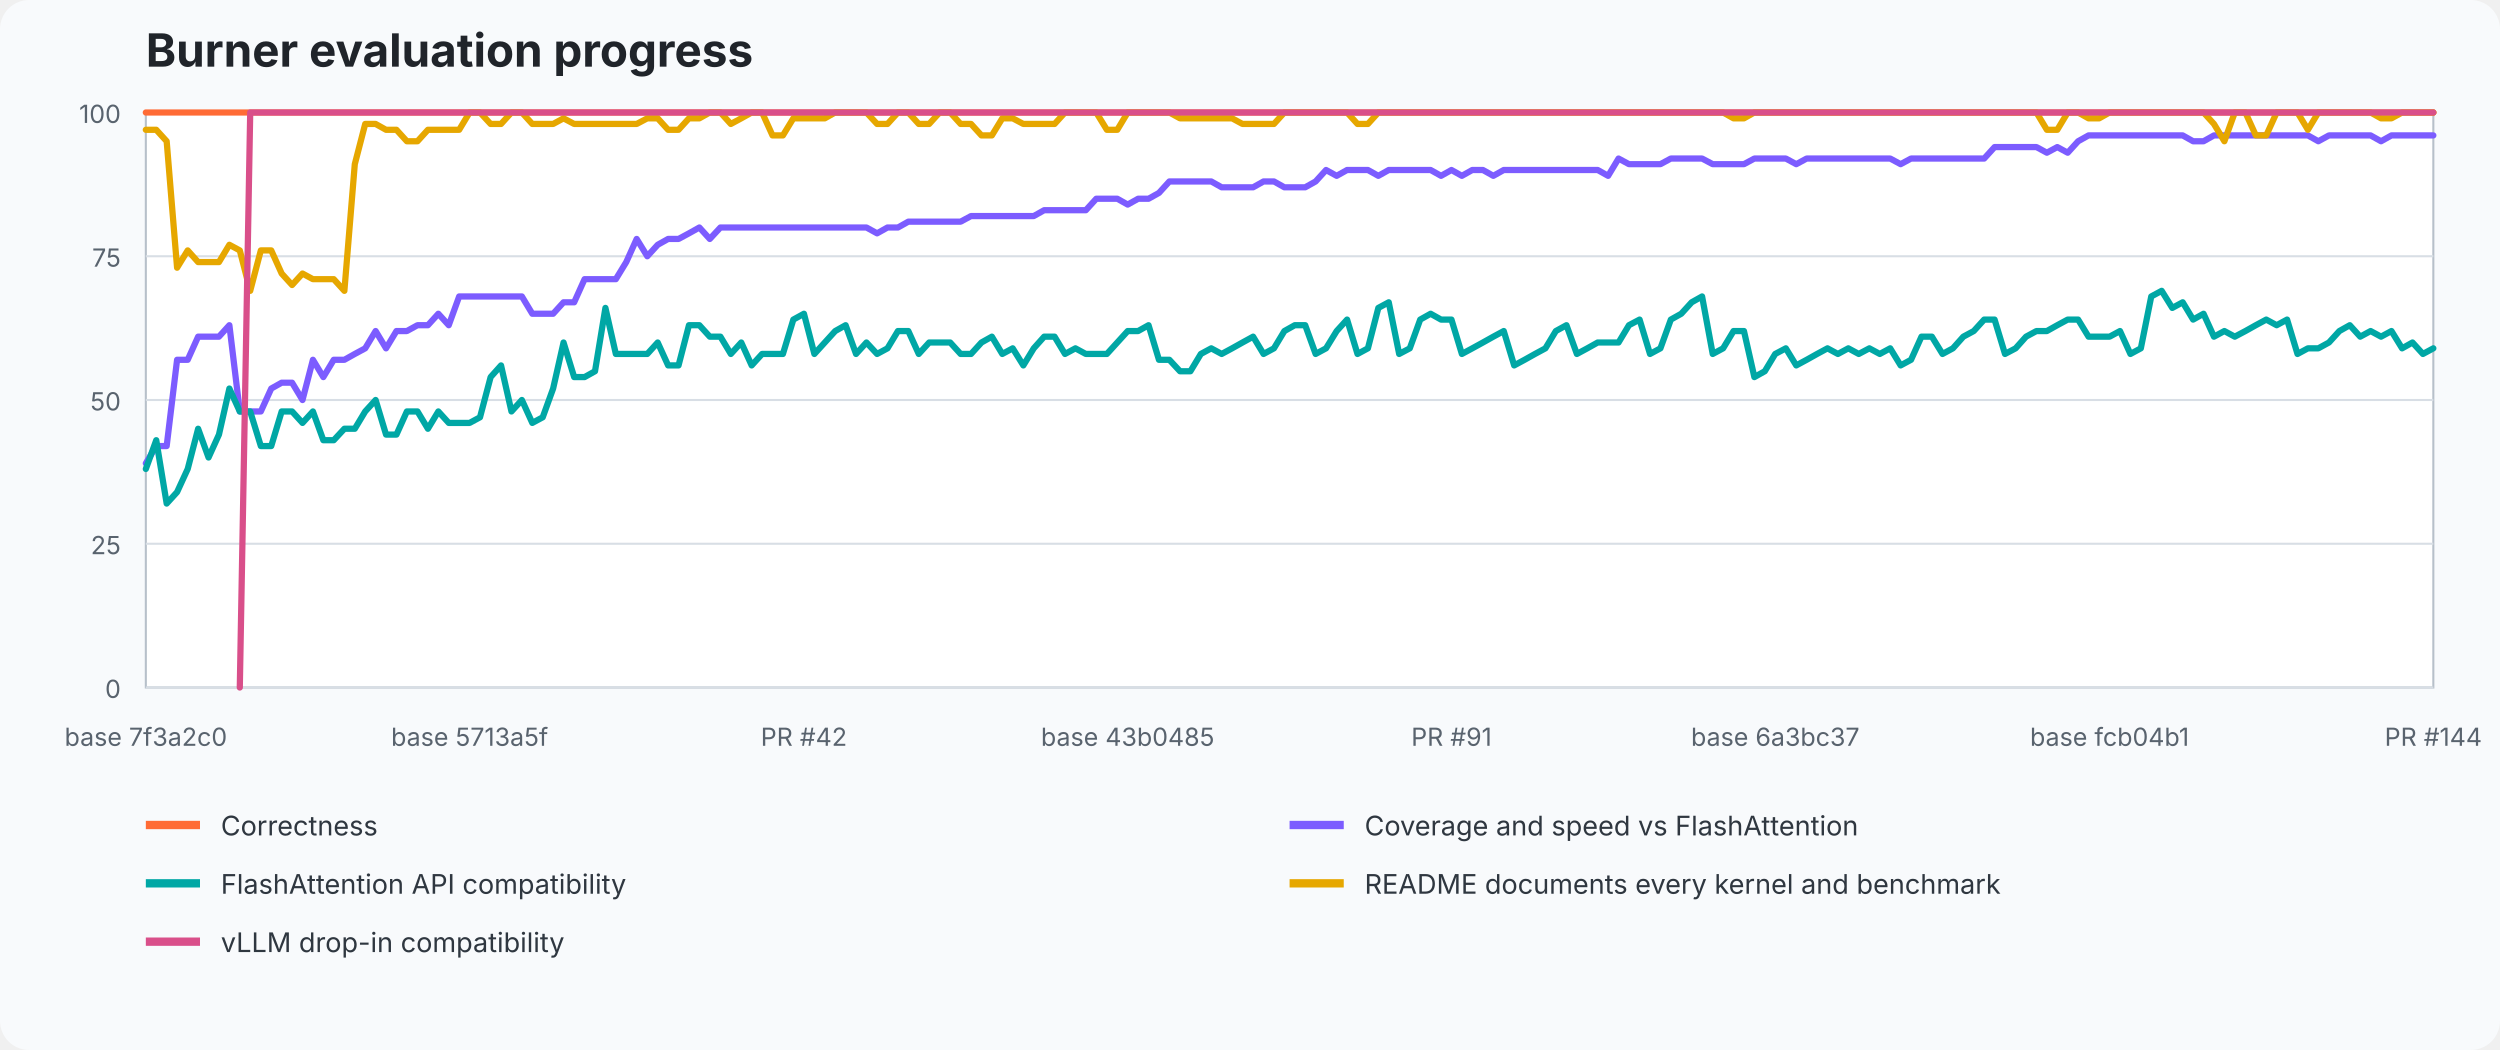
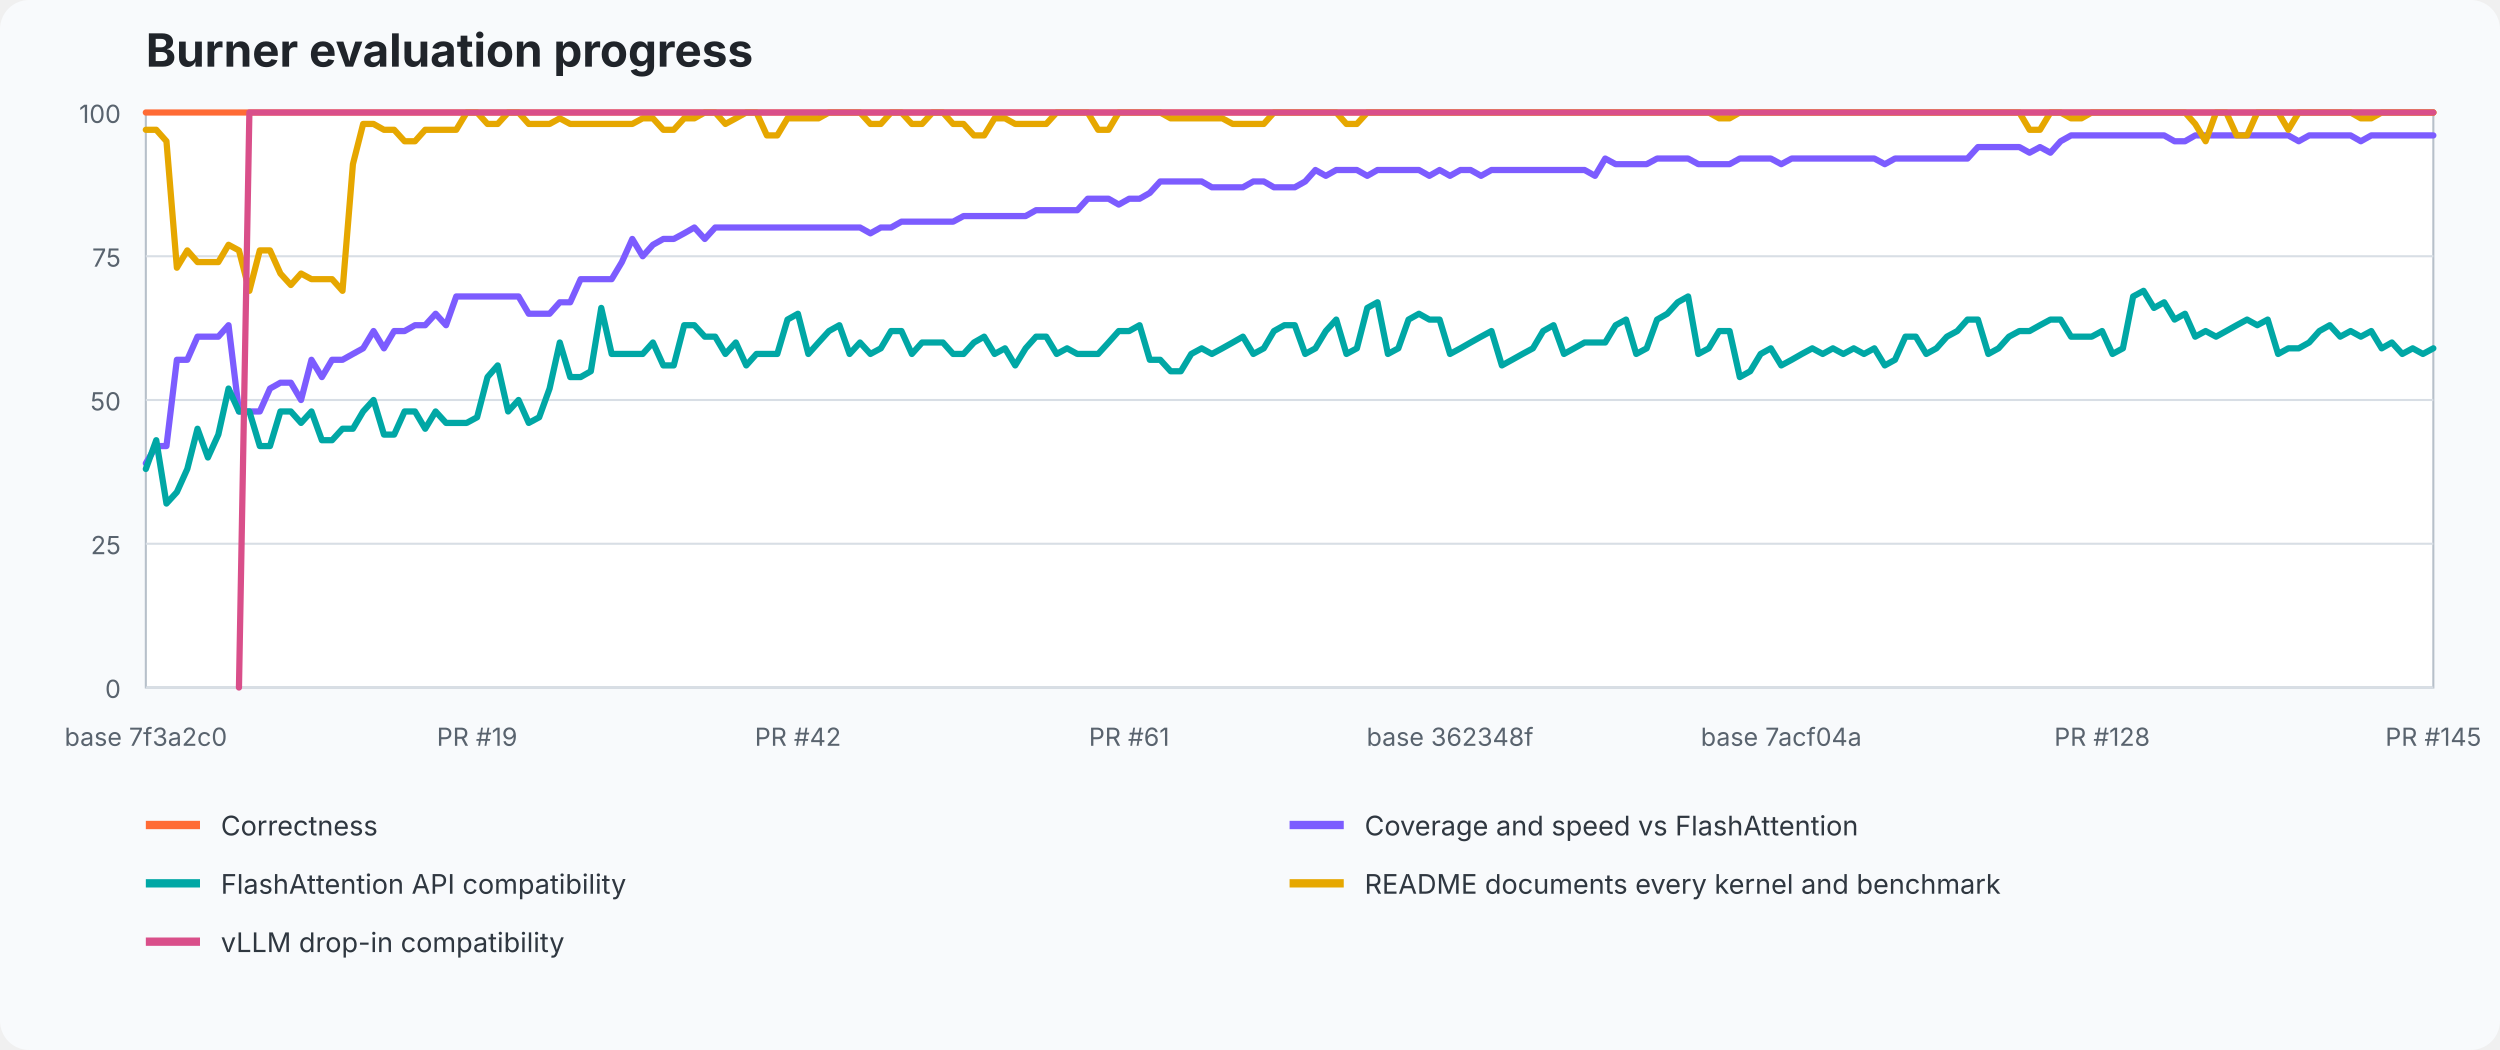
<svg xmlns="http://www.w3.org/2000/svg" width="1200" height="504" viewBox="0 0 1200 504" role="img" aria-labelledby="title desc">
  <style>text{font-family:ui-sans-serif,system-ui,-apple-system,BlinkMacSystemFont,"Segoe UI",sans-serif}.title{font-size:22px;font-weight:700;fill:#20242a}.axis{font-size:12px;fill:#59636e}.legend{font-size:13px;fill:#2f3740}.grid{stroke:#d8dee5;stroke-width:1}.plot{fill:#fff;stroke:#b7c0ca}</style>
  <rect width="100%" height="100%" fill="#f8fafc" rx="14" />
  <text x="70" y="32" class="title">Burner evaluation progress</text>
  <rect x="70" y="54" width="1098" height="276" class="plot" />
  <line x1="70" y1="330" x2="1168" y2="330" class="grid" />
  <text x="58" y="335" text-anchor="end" class="axis">0</text>
  <line x1="70" y1="261" x2="1168" y2="261" class="grid" />
  <text x="58" y="266" text-anchor="end" class="axis">25</text>
  <line x1="70" y1="192" x2="1168" y2="192" class="grid" />
  <text x="58" y="197" text-anchor="end" class="axis">50</text>
  <line x1="70" y1="123" x2="1168" y2="123" class="grid" />
  <text x="58" y="128" text-anchor="end" class="axis">75</text>
  <line x1="70" y1="54" x2="1168" y2="54" class="grid" />
  <text x="58" y="59" text-anchor="end" class="axis">100</text>
-   <polyline points="70.0,54.0 75.0,54.0 80.0,54.0 85.0,54.0 90.1,54.0 95.1,54.0 100.1,54.0 105.1,54.0 110.1,54.0 115.1,54.0 120.1,54.0 125.2,54.0 130.2,54.0 135.2,54.0 140.2,54.0 145.2,54.0 150.2,54.0 155.2,54.0 160.2,54.0 165.3,54.0 170.3,54.0 175.3,54.0 180.3,54.0 185.3,54.0 190.3,54.0 195.3,54.0 200.4,54.0 205.4,54.0 210.4,54.0 215.4,54.0 220.4,54.0 225.4,54.0 230.4,54.0 235.5,54.0 240.5,54.0 245.5,54.0 250.5,54.0 255.5,54.0 260.5,54.0 265.5,54.0 270.5,54.0 275.6,54.0 280.6,54.0 285.6,54.0 290.6,54.0 295.6,54.0 300.6,54.0 305.6,54.0 310.7,54.0 315.7,54.0 320.7,54.0 325.7,54.0 330.7,54.0 335.7,54.0 340.7,54.0 345.8,54.0 350.8,54.0 355.8,54.0 360.8,54.0 365.8,54.0 370.8,54.0 375.8,54.0 380.8,54.0 385.9,54.0 390.9,54.0 395.9,54.0 400.9,54.0 405.9,54.0 410.9,54.0 415.9,54.0 421.0,54.0 426.0,54.0 431.0,54.0 436.0,54.0 441.0,54.0 446.0,54.0 451.0,54.0 456.1,54.0 461.1,54.0 466.1,54.0 471.1,54.0 476.1,54.0 481.1,54.0 486.1,54.0 491.2,54.0 496.2,54.0 501.2,54.0 506.2,54.0 511.2,54.0 516.2,54.0 521.2,54.0 526.2,54.0 531.3,54.0 536.3,54.0 541.3,54.0 546.3,54.0 551.3,54.0 556.3,54.0 561.3,54.0 566.4,54.0 571.4,54.0 576.4,54.0 581.4,54.0 586.4,54.0 591.4,54.0 596.4,54.0 601.5,54.0 606.5,54.0 611.5,54.0 616.5,54.0 621.5,54.0 626.5,54.0 631.5,54.0 636.5,54.0 641.6,54.0 646.6,54.0 651.6,54.0 656.6,54.0 661.6,54.0 666.6,54.0 671.6,54.0 676.7,54.0 681.7,54.0 686.7,54.0 691.7,54.0 696.7,54.0 701.7,54.0 706.7,54.0 711.8,54.0 716.8,54.0 721.8,54.0 726.8,54.0 731.8,54.0 736.8,54.0 741.8,54.0 746.8,54.0 751.9,54.0 756.9,54.0 761.9,54.0 766.9,54.0 771.9,54.0 776.9,54.0 781.9,54.0 787.0,54.0 792.0,54.0 797.0,54.0 802.0,54.0 807.0,54.0 812.0,54.0 817.0,54.0 822.1,54.0 827.1,54.0 832.1,54.0 837.1,54.0 842.1,54.0 847.1,54.0 852.1,54.0 857.2,54.0 862.2,54.0 867.2,54.0 872.2,54.0 877.2,54.0 882.2,54.0 887.2,54.0 892.2,54.0 897.3,54.0 902.3,54.0 907.3,54.0 912.3,54.0 917.3,54.0 922.3,54.0 927.3,54.0 932.4,54.0 937.4,54.0 942.4,54.0 947.4,54.0 952.4,54.0 957.4,54.0 962.4,54.0 967.5,54.0 972.5,54.0 977.5,54.0 982.5,54.0 987.5,54.0 992.5,54.0 997.5,54.0 1002.5,54.0 1007.6,54.0 1012.6,54.0 1017.6,54.0 1022.6,54.0 1027.6,54.0 1032.6,54.0 1037.6,54.0 1042.7,54.0 1047.7,54.0 1052.7,54.0 1057.7,54.0 1062.7,54.0 1067.7,54.0 1072.7,54.0 1077.8,54.0 1082.8,54.0 1087.8,54.0 1092.8,54.0 1097.8,54.0 1102.8,54.0 1107.8,54.0 1112.8,54.0 1117.9,54.0 1122.9,54.0 1127.9,54.0 1132.9,54.0 1137.9,54.0 1142.9,54.0 1147.9,54.0 1153.0,54.0 1158.0,54.0 1163.0,54.0 1168.0,54.0" fill="none" stroke="#ff6b35" stroke-width="3" stroke-linejoin="round" stroke-linecap="round" />
-   <polyline points="70.0,222.4 75.0,214.1 80.0,214.1 85.0,172.7 90.1,172.7 95.1,161.6 100.1,161.6 105.1,161.6 110.1,156.1 115.1,197.5 120.1,197.5 125.2,197.5 130.2,186.5 135.2,183.7 140.2,183.7 145.2,192.0 150.2,172.7 155.2,181.0 160.2,172.7 165.3,172.7 170.3,169.9 175.3,167.2 180.3,158.9 185.3,167.2 190.3,158.9 195.3,158.9 200.4,156.1 205.4,156.1 210.4,150.6 215.4,156.1 220.4,142.3 225.4,142.3 230.4,142.3 235.5,142.3 240.5,142.3 245.5,142.3 250.5,142.3 255.5,150.6 260.5,150.6 265.5,150.6 270.5,145.1 275.6,145.1 280.6,134.0 285.6,134.0 290.6,134.0 295.6,134.0 300.6,125.8 305.6,114.7 310.7,123.0 315.7,117.5 320.7,114.7 325.7,114.7 330.7,112.0 335.7,109.2 340.7,114.7 345.8,109.2 350.8,109.2 355.8,109.2 360.8,109.2 365.8,109.2 370.8,109.2 375.8,109.2 380.8,109.2 385.9,109.2 390.9,109.2 395.9,109.2 400.9,109.2 405.9,109.2 410.9,109.2 415.9,109.2 421.0,112.0 426.0,109.2 431.0,109.2 436.0,106.4 441.0,106.4 446.0,106.4 451.0,106.4 456.1,106.4 461.1,106.4 466.1,103.7 471.1,103.7 476.1,103.7 481.1,103.7 486.1,103.7 491.2,103.7 496.2,103.7 501.2,100.9 506.2,100.9 511.2,100.9 516.2,100.9 521.2,100.9 526.2,95.4 531.3,95.4 536.3,95.4 541.3,98.2 546.3,95.4 551.3,95.4 556.3,92.6 561.3,87.1 566.4,87.1 571.4,87.1 576.4,87.1 581.4,87.1 586.4,89.9 591.4,89.9 596.4,89.9 601.5,89.9 606.5,87.1 611.5,87.1 616.5,89.9 621.5,89.9 626.5,89.9 631.5,87.1 636.5,81.6 641.6,84.4 646.6,81.6 651.6,81.6 656.6,81.6 661.6,84.4 666.6,81.6 671.6,81.6 676.7,81.6 681.7,81.6 686.7,81.6 691.7,84.4 696.7,81.6 701.7,84.4 706.7,81.6 711.8,81.6 716.8,84.4 721.8,81.6 726.8,81.6 731.8,81.6 736.8,81.6 741.8,81.6 746.8,81.6 751.9,81.6 756.9,81.6 761.9,81.6 766.9,81.6 771.9,84.4 776.9,76.1 781.9,78.8 787.0,78.8 792.0,78.8 797.0,78.8 802.0,76.1 807.0,76.1 812.0,76.1 817.0,76.1 822.1,78.8 827.1,78.8 832.1,78.8 837.1,78.8 842.1,76.1 847.1,76.1 852.1,76.1 857.2,76.1 862.2,78.8 867.2,76.1 872.2,76.1 877.2,76.1 882.2,76.1 887.2,76.1 892.2,76.1 897.3,76.1 902.3,76.1 907.3,76.1 912.3,78.8 917.3,76.1 922.3,76.1 927.3,76.1 932.4,76.1 937.4,76.1 942.4,76.1 947.4,76.1 952.4,76.1 957.4,70.6 962.4,70.6 967.5,70.6 972.5,70.6 977.5,70.6 982.5,73.3 987.5,70.6 992.5,73.3 997.5,67.8 1002.5,65.0 1007.6,65.0 1012.6,65.0 1017.6,65.0 1022.6,65.0 1027.6,65.0 1032.6,65.0 1037.6,65.0 1042.7,65.0 1047.7,65.0 1052.7,67.8 1057.7,67.8 1062.7,65.0 1067.7,65.0 1072.7,65.0 1077.8,65.0 1082.8,65.0 1087.8,65.0 1092.8,65.0 1097.8,65.0 1102.8,65.0 1107.8,65.0 1112.8,67.8 1117.9,65.0 1122.9,65.0 1127.9,65.0 1132.9,65.0 1137.9,65.0 1142.9,67.8 1147.9,65.0 1153.0,65.0 1158.0,65.0 1163.0,65.0 1168.0,65.0" fill="none" stroke="#7c5cff" stroke-width="3" stroke-linejoin="round" stroke-linecap="round" />
-   <polyline points="70.0,225.1 75.0,211.3 80.0,241.7 85.0,236.2 90.1,225.1 95.1,205.8 100.1,219.6 105.1,208.6 110.1,186.5 115.1,197.5 120.1,197.5 125.2,214.1 130.2,214.1 135.2,197.5 140.2,197.5 145.2,203.0 150.2,197.5 155.2,211.3 160.2,211.3 165.3,205.8 170.3,205.8 175.3,197.5 180.3,192.0 185.3,208.6 190.3,208.6 195.3,197.5 200.4,197.5 205.4,205.8 210.4,197.5 215.4,203.0 220.4,203.0 225.4,203.0 230.4,200.3 235.5,181.0 240.5,175.4 245.5,197.5 250.5,192.0 255.5,203.0 260.5,200.3 265.5,186.5 270.5,164.4 275.6,181.0 280.6,181.0 285.6,178.2 290.6,147.8 295.6,169.9 300.6,169.9 305.6,169.9 310.7,169.9 315.7,164.4 320.7,175.4 325.7,175.4 330.7,156.1 335.7,156.1 340.7,161.6 345.8,161.6 350.8,169.9 355.8,164.4 360.8,175.4 365.8,169.9 370.8,169.9 375.8,169.9 380.8,153.4 385.9,150.6 390.9,169.9 395.9,164.4 400.9,158.9 405.9,156.1 410.9,169.9 415.9,164.4 421.0,169.9 426.0,167.2 431.0,158.9 436.0,158.9 441.0,169.9 446.0,164.4 451.0,164.4 456.1,164.4 461.1,169.9 466.1,169.9 471.1,164.4 476.1,161.6 481.1,169.9 486.1,167.2 491.2,175.4 496.2,167.2 501.2,161.6 506.2,161.6 511.2,169.9 516.2,167.2 521.2,169.9 526.2,169.9 531.3,169.9 536.3,164.4 541.3,158.9 546.3,158.9 551.3,156.1 556.3,172.7 561.3,172.7 566.4,178.2 571.4,178.2 576.4,169.9 581.4,167.2 586.4,169.9 591.4,167.2 596.4,164.4 601.5,161.6 606.5,169.9 611.5,167.2 616.5,158.9 621.5,156.1 626.5,156.1 631.5,169.9 636.5,167.2 641.6,158.9 646.6,153.4 651.6,169.9 656.6,167.2 661.6,147.8 666.6,145.1 671.6,169.9 676.7,167.2 681.7,153.4 686.7,150.6 691.7,153.4 696.7,153.4 701.7,169.9 706.7,167.2 711.8,164.4 716.8,161.6 721.8,158.9 726.8,175.4 731.8,172.7 736.8,169.9 741.8,167.2 746.8,158.9 751.9,156.1 756.9,169.9 761.9,167.2 766.9,164.4 771.9,164.4 776.9,164.4 781.9,156.1 787.0,153.4 792.0,169.9 797.0,167.2 802.0,153.4 807.0,150.6 812.0,145.1 817.0,142.3 822.1,169.9 827.1,167.2 832.1,158.9 837.1,158.9 842.1,181.0 847.1,178.2 852.1,169.9 857.2,167.2 862.2,175.4 867.2,172.7 872.2,169.9 877.2,167.2 882.2,169.9 887.2,167.2 892.2,169.9 897.3,167.2 902.3,169.9 907.3,167.2 912.3,175.4 917.3,172.7 922.3,161.6 927.3,161.6 932.4,169.9 937.4,167.2 942.4,161.6 947.4,158.9 952.4,153.4 957.4,153.4 962.4,169.9 967.5,167.2 972.5,161.6 977.5,158.9 982.5,158.9 987.5,156.1 992.5,153.4 997.5,153.4 1002.5,161.6 1007.6,161.6 1012.6,161.6 1017.6,158.9 1022.6,169.9 1027.6,167.2 1032.6,142.3 1037.6,139.6 1042.7,147.8 1047.7,145.1 1052.7,153.4 1057.7,150.6 1062.7,161.6 1067.7,158.9 1072.7,161.6 1077.8,158.9 1082.8,156.1 1087.8,153.4 1092.8,156.1 1097.8,153.4 1102.8,169.9 1107.8,167.2 1112.8,167.2 1117.9,164.4 1122.9,158.9 1127.9,156.1 1132.9,161.6 1137.9,158.9 1142.9,161.6 1147.9,158.9 1153.0,167.2 1158.0,164.4 1163.0,169.9 1168.0,167.2" fill="none" stroke="#00a7a5" stroke-width="3" stroke-linejoin="round" stroke-linecap="round" />
-   <polyline points="70.0,62.3 75.0,62.3 80.0,67.8 85.0,128.5 90.1,120.2 95.1,125.8 100.1,125.8 105.1,125.8 110.1,117.5 115.1,120.2 120.1,139.6 125.2,120.2 130.2,120.2 135.2,131.3 140.2,136.8 145.2,131.3 150.2,134.0 155.2,134.0 160.2,134.0 165.3,139.6 170.3,78.8 175.3,59.5 180.3,59.5 185.3,62.3 190.3,62.3 195.3,67.8 200.4,67.8 205.4,62.3 210.4,62.3 215.4,62.3 220.4,62.3 225.4,54.0 230.4,54.0 235.5,59.5 240.5,59.5 245.5,54.0 250.5,54.0 255.5,59.5 260.5,59.5 265.5,59.5 270.5,56.8 275.6,59.5 280.6,59.5 285.6,59.5 290.6,59.5 295.6,59.5 300.6,59.5 305.6,59.5 310.7,56.8 315.7,56.8 320.7,62.3 325.7,62.3 330.7,56.8 335.7,56.8 340.7,54.0 345.8,54.0 350.8,59.5 355.8,56.8 360.8,54.0 365.8,54.0 370.8,65.0 375.8,65.0 380.8,56.8 385.9,56.8 390.9,56.8 395.9,56.8 400.9,54.0 405.9,54.0 410.9,54.0 415.9,54.0 421.0,59.5 426.0,59.5 431.0,54.0 436.0,54.0 441.0,59.5 446.0,59.5 451.0,54.0 456.1,54.0 461.1,59.5 466.1,59.5 471.1,65.0 476.1,65.0 481.1,56.8 486.1,56.8 491.2,59.5 496.2,59.5 501.2,59.5 506.2,59.5 511.2,54.0 516.2,54.0 521.2,54.0 526.2,54.0 531.3,62.3 536.3,62.3 541.3,54.0 546.3,54.0 551.3,54.0 556.3,54.0 561.3,54.0 566.4,56.8 571.4,56.8 576.4,56.8 581.4,56.8 586.4,56.8 591.4,56.8 596.4,59.5 601.5,59.5 606.5,59.5 611.5,59.5 616.5,54.0 621.5,54.0 626.5,54.0 631.5,54.0 636.5,54.0 641.6,54.0 646.6,54.0 651.6,59.5 656.6,59.5 661.6,54.0 666.6,54.0 671.6,54.0 676.7,54.0 681.7,54.0 686.7,54.0 691.7,54.0 696.7,54.0 701.7,54.0 706.7,54.0 711.8,54.0 716.8,54.0 721.8,54.0 726.8,54.0 731.8,54.0 736.8,54.0 741.8,54.0 746.8,54.0 751.9,54.0 756.9,54.0 761.9,54.0 766.9,54.0 771.9,54.0 776.9,54.0 781.9,54.0 787.0,54.0 792.0,54.0 797.0,54.0 802.0,54.0 807.0,54.0 812.0,54.0 817.0,54.0 822.1,54.0 827.1,54.0 832.1,56.8 837.1,56.8 842.1,54.0 847.1,54.0 852.1,54.0 857.2,54.0 862.2,54.0 867.2,54.0 872.2,54.0 877.2,54.0 882.2,54.0 887.2,54.0 892.2,54.0 897.3,54.0 902.3,54.0 907.3,54.0 912.3,54.0 917.3,54.0 922.3,54.0 927.3,54.0 932.4,54.0 937.4,54.0 942.4,54.0 947.4,54.0 952.4,54.0 957.4,54.0 962.4,54.0 967.5,54.0 972.5,54.0 977.5,54.0 982.5,62.3 987.5,62.3 992.5,54.0 997.5,54.0 1002.5,56.8 1007.6,56.8 1012.6,54.0 1017.6,54.0 1022.6,54.0 1027.6,54.0 1032.6,54.0 1037.6,54.0 1042.7,54.0 1047.7,54.0 1052.7,54.0 1057.7,54.0 1062.7,59.5 1067.7,67.8 1072.7,54.0 1077.8,54.0 1082.8,65.0 1087.8,65.0 1092.8,54.0 1097.8,54.0 1102.8,54.0 1107.8,62.3 1112.8,54.0 1117.9,54.0 1122.9,54.0 1127.9,54.0 1132.9,54.0 1137.9,54.0 1142.9,56.8 1147.9,56.8 1153.0,54.0 1158.0,54.0 1163.0,54.0 1168.0,54.0" fill="none" stroke="#e6a700" stroke-width="3" stroke-linejoin="round" stroke-linecap="round" />
-   <polyline points="115.1,330.0 120.1,54.0 125.2,54.0 130.2,54.0 135.2,54.0 140.2,54.0 145.2,54.0 150.2,54.0 155.2,54.0 160.2,54.0 165.3,54.0 170.3,54.0 175.3,54.0 180.3,54.0 185.3,54.0 190.3,54.0 195.3,54.0 200.4,54.0 205.4,54.0 210.4,54.0 215.4,54.0 220.4,54.0 225.4,54.0 230.4,54.0 235.5,54.0 240.5,54.0 245.5,54.0 250.5,54.0 255.5,54.0 260.5,54.0 265.5,54.0 270.5,54.0 275.6,54.0 280.6,54.0 285.6,54.0 290.6,54.0 295.6,54.0 300.6,54.0 305.6,54.0 310.7,54.0 315.7,54.0 320.7,54.0 325.7,54.0 330.7,54.0 335.7,54.0 340.7,54.0 345.8,54.0 350.8,54.0 355.8,54.0 360.8,54.0 365.8,54.0 370.8,54.0 375.8,54.0 380.8,54.0 385.9,54.0 390.9,54.0 395.9,54.0 400.9,54.0 405.9,54.0 410.9,54.0 415.9,54.0 421.0,54.0 426.0,54.0 431.0,54.0 436.0,54.0 441.0,54.0 446.0,54.0 451.0,54.0 456.1,54.0 461.1,54.0 466.1,54.0 471.1,54.0 476.1,54.0 481.1,54.0 486.1,54.0 491.2,54.0 496.2,54.0 501.2,54.0 506.2,54.0 511.2,54.0 516.2,54.0 521.2,54.0 526.2,54.0 531.3,54.0 536.3,54.0 541.3,54.0 546.3,54.0 551.3,54.0 556.3,54.0 561.3,54.0 566.4,54.0 571.4,54.0 576.4,54.0 581.4,54.0 586.4,54.0 591.4,54.0 596.4,54.0 601.5,54.0 606.5,54.0 611.5,54.0 616.5,54.0 621.5,54.0 626.5,54.0 631.5,54.0 636.5,54.0 641.6,54.0 646.6,54.0 651.6,54.0 656.6,54.0 661.6,54.0 666.6,54.0 671.6,54.0 676.7,54.0 681.7,54.0 686.7,54.0 691.7,54.0 696.7,54.0 701.7,54.0 706.7,54.0 711.8,54.0 716.8,54.0 721.8,54.0 726.8,54.0 731.8,54.0 736.8,54.0 741.8,54.0 746.8,54.0 751.9,54.0 756.9,54.0 761.9,54.0 766.9,54.0 771.9,54.0 776.9,54.0 781.9,54.0 787.0,54.0 792.0,54.0 797.0,54.0 802.0,54.0 807.0,54.0 812.0,54.0 817.0,54.0 822.1,54.0 827.1,54.0 832.1,54.0 837.1,54.0 842.1,54.0 847.1,54.0 852.1,54.0 857.2,54.0 862.2,54.0 867.2,54.0 872.2,54.0 877.2,54.0 882.2,54.0 887.2,54.0 892.2,54.0 897.3,54.0 902.3,54.0 907.3,54.0 912.3,54.0 917.3,54.0 922.3,54.0 927.3,54.0 932.4,54.0 937.4,54.0 942.4,54.0 947.4,54.0 952.4,54.0 957.4,54.0 962.4,54.0 967.5,54.0 972.5,54.0 977.5,54.0 982.5,54.0 987.5,54.0 992.5,54.0 997.5,54.0 1002.5,54.0 1007.6,54.0 1012.6,54.0 1017.6,54.0 1022.6,54.0 1027.6,54.0 1032.6,54.0 1037.6,54.0 1042.7,54.0 1047.7,54.0 1052.7,54.0 1057.7,54.0 1062.7,54.0 1067.7,54.0 1072.7,54.0 1077.8,54.0 1082.8,54.0 1087.8,54.0 1092.8,54.0 1097.8,54.0 1102.8,54.0 1107.8,54.0 1112.8,54.0 1117.9,54.0 1122.9,54.0 1127.9,54.0 1132.9,54.0 1137.9,54.0 1142.9,54.0 1147.9,54.0 1153.0,54.0 1158.0,54.0 1163.0,54.0 1168.0,54.0" fill="none" stroke="#d94f8a" stroke-width="3" stroke-linejoin="round" stroke-linecap="round" />
+   <polyline points="70.0,54.0 75.0,54.0 79.9,54.0 84.9,54.0 89.9,54.0 94.8,54.0 99.8,54.0 104.8,54.0 109.7,54.0 114.7,54.0 119.7,54.0 124.7,54.0 129.6,54.0 134.6,54.0 139.6,54.0 144.5,54.0 149.5,54.0 154.5,54.0 159.4,54.0 164.4,54.0 169.4,54.0 174.3,54.0 179.3,54.0 184.3,54.0 189.2,54.0 194.2,54.0 199.2,54.0 204.1,54.0 209.1,54.0 214.1,54.0 219.0,54.0 224.0,54.0 229.0,54.0 234.0,54.0 238.9,54.0 243.9,54.0 248.9,54.0 253.8,54.0 258.8,54.0 263.8,54.0 268.7,54.0 273.7,54.0 278.7,54.0 283.6,54.0 288.6,54.0 293.6,54.0 298.5,54.0 303.5,54.0 308.5,54.0 313.4,54.0 318.4,54.0 323.4,54.0 328.4,54.0 333.3,54.0 338.3,54.0 343.3,54.0 348.2,54.0 353.2,54.0 358.2,54.0 363.1,54.0 368.1,54.0 373.1,54.0 378.0,54.0 383.0,54.0 388.0,54.0 392.9,54.0 397.9,54.0 402.9,54.0 407.8,54.0 412.8,54.0 417.8,54.0 422.8,54.0 427.7,54.0 432.7,54.0 437.7,54.0 442.6,54.0 447.6,54.0 452.6,54.0 457.5,54.0 462.5,54.0 467.5,54.0 472.4,54.0 477.4,54.0 482.4,54.0 487.3,54.0 492.3,54.0 497.3,54.0 502.2,54.0 507.2,54.0 512.2,54.0 517.1,54.0 522.1,54.0 527.1,54.0 532.1,54.0 537.0,54.0 542.0,54.0 547.0,54.0 551.9,54.0 556.9,54.0 561.9,54.0 566.8,54.0 571.8,54.0 576.8,54.0 581.7,54.0 586.7,54.0 591.7,54.0 596.6,54.0 601.6,54.0 606.6,54.0 611.5,54.0 616.5,54.0 621.5,54.0 626.5,54.0 631.4,54.0 636.4,54.0 641.4,54.0 646.3,54.0 651.3,54.0 656.3,54.0 661.2,54.0 666.2,54.0 671.2,54.0 676.1,54.0 681.1,54.0 686.1,54.0 691.0,54.0 696.0,54.0 701.0,54.0 705.9,54.0 710.9,54.0 715.9,54.0 720.9,54.0 725.8,54.0 730.8,54.0 735.8,54.0 740.7,54.0 745.7,54.0 750.7,54.0 755.6,54.0 760.6,54.0 765.6,54.0 770.5,54.0 775.5,54.0 780.5,54.0 785.4,54.0 790.4,54.0 795.4,54.0 800.3,54.0 805.3,54.0 810.3,54.0 815.2,54.0 820.2,54.0 825.2,54.0 830.2,54.0 835.1,54.0 840.1,54.0 845.1,54.0 850.0,54.0 855.0,54.0 860.0,54.0 864.9,54.0 869.9,54.0 874.9,54.0 879.8,54.0 884.8,54.0 889.8,54.0 894.7,54.0 899.7,54.0 904.7,54.0 909.6,54.0 914.6,54.0 919.6,54.0 924.6,54.0 929.5,54.0 934.5,54.0 939.5,54.0 944.4,54.0 949.4,54.0 954.4,54.0 959.3,54.0 964.3,54.0 969.3,54.0 974.2,54.0 979.2,54.0 984.2,54.0 989.1,54.0 994.1,54.0 999.1,54.0 1004.0,54.0 1009.0,54.0 1014.0,54.0 1019.0,54.0 1023.9,54.0 1028.9,54.0 1033.9,54.0 1038.8,54.0 1043.8,54.0 1048.8,54.0 1053.7,54.0 1058.7,54.0 1063.7,54.0 1068.6,54.0 1073.6,54.0 1078.6,54.0 1083.5,54.0 1088.5,54.0 1093.5,54.0 1098.4,54.0 1103.4,54.0 1108.4,54.0 1113.3,54.0 1118.3,54.0 1123.3,54.0 1128.3,54.0 1133.2,54.0 1138.2,54.0 1143.2,54.0 1148.1,54.0 1153.1,54.0 1158.1,54.0 1163.0,54.0 1168.0,54.0" fill="none" stroke="#ff6b35" stroke-width="3" stroke-linejoin="round" stroke-linecap="round" />
+   <polyline points="70.0,222.4 75.0,214.1 79.9,214.1 84.9,172.7 89.9,172.7 94.8,161.6 99.8,161.6 104.8,161.6 109.7,156.1 114.7,197.5 119.7,197.5 124.7,197.5 129.6,186.5 134.6,183.7 139.6,183.7 144.5,192.0 149.5,172.7 154.5,181.0 159.4,172.7 164.4,172.7 169.4,169.9 174.3,167.2 179.3,158.9 184.3,167.2 189.2,158.9 194.2,158.9 199.2,156.1 204.1,156.1 209.1,150.6 214.1,156.1 219.0,142.3 224.0,142.3 229.0,142.3 234.0,142.3 238.9,142.3 243.9,142.3 248.9,142.3 253.8,150.6 258.8,150.6 263.8,150.6 268.7,145.1 273.7,145.1 278.7,134.0 283.6,134.0 288.6,134.0 293.6,134.0 298.5,125.8 303.5,114.7 308.5,123.0 313.4,117.5 318.4,114.7 323.4,114.7 328.4,112.0 333.3,109.2 338.3,114.7 343.3,109.2 348.2,109.2 353.2,109.2 358.2,109.2 363.1,109.2 368.1,109.2 373.1,109.2 378.0,109.2 383.0,109.2 388.0,109.2 392.9,109.2 397.9,109.2 402.9,109.2 407.8,109.2 412.8,109.2 417.8,112.0 422.8,109.2 427.7,109.2 432.7,106.4 437.7,106.4 442.6,106.4 447.6,106.4 452.6,106.4 457.5,106.4 462.5,103.7 467.5,103.7 472.4,103.7 477.4,103.7 482.4,103.7 487.3,103.7 492.3,103.7 497.3,100.9 502.2,100.9 507.2,100.9 512.2,100.9 517.1,100.9 522.1,95.4 527.1,95.4 532.1,95.4 537.0,98.2 542.0,95.4 547.0,95.4 551.9,92.6 556.9,87.1 561.9,87.1 566.8,87.1 571.8,87.1 576.8,87.1 581.7,89.9 586.7,89.9 591.7,89.9 596.6,89.9 601.6,87.1 606.6,87.1 611.5,89.9 616.5,89.9 621.5,89.9 626.5,87.1 631.4,81.6 636.4,84.4 641.4,81.6 646.3,81.6 651.3,81.6 656.3,84.4 661.2,81.6 666.2,81.6 671.2,81.6 676.1,81.6 681.1,81.6 686.1,84.4 691.0,81.6 696.0,84.4 701.0,81.6 705.9,81.6 710.9,84.4 715.9,81.6 720.9,81.6 725.8,81.6 730.8,81.6 735.8,81.6 740.7,81.6 745.7,81.6 750.7,81.6 755.6,81.6 760.6,81.6 765.6,84.4 770.5,76.1 775.5,78.8 780.5,78.8 785.4,78.8 790.4,78.8 795.4,76.1 800.3,76.1 805.3,76.1 810.3,76.1 815.2,78.8 820.2,78.8 825.2,78.8 830.2,78.8 835.1,76.1 840.1,76.1 845.1,76.1 850.0,76.1 855.0,78.8 860.0,76.1 864.9,76.1 869.9,76.1 874.9,76.1 879.8,76.1 884.8,76.1 889.8,76.1 894.7,76.1 899.7,76.1 904.7,78.8 909.6,76.1 914.6,76.1 919.6,76.1 924.6,76.1 929.5,76.1 934.5,76.1 939.5,76.1 944.4,76.1 949.4,70.6 954.4,70.6 959.3,70.6 964.3,70.6 969.3,70.6 974.2,73.3 979.2,70.6 984.2,73.3 989.1,67.8 994.1,65.0 999.1,65.0 1004.0,65.0 1009.0,65.0 1014.0,65.0 1019.0,65.0 1023.9,65.0 1028.9,65.0 1033.9,65.0 1038.8,65.0 1043.8,67.8 1048.8,67.8 1053.7,65.0 1058.7,65.0 1063.7,65.0 1068.6,65.0 1073.6,65.0 1078.6,65.0 1083.5,65.0 1088.5,65.0 1093.5,65.0 1098.4,65.0 1103.4,67.8 1108.4,65.0 1113.3,65.0 1118.3,65.0 1123.3,65.0 1128.3,65.0 1133.2,67.8 1138.2,65.0 1143.2,65.0 1148.1,65.0 1153.1,65.0 1158.1,65.0 1163.0,65.0 1168.0,65.0" fill="none" stroke="#7c5cff" stroke-width="3" stroke-linejoin="round" stroke-linecap="round" />
+   <polyline points="70.0,225.1 75.0,211.3 79.9,241.7 84.9,236.2 89.9,225.1 94.8,205.8 99.8,219.6 104.8,208.6 109.7,186.5 114.7,197.5 119.7,197.5 124.7,214.1 129.6,214.1 134.6,197.5 139.6,197.5 144.5,203.0 149.5,197.5 154.5,211.3 159.4,211.3 164.4,205.8 169.4,205.8 174.3,197.5 179.3,192.0 184.3,208.6 189.2,208.6 194.2,197.5 199.2,197.5 204.1,205.8 209.1,197.5 214.1,203.0 219.0,203.0 224.0,203.0 229.0,200.3 234.0,181.0 238.9,175.4 243.9,197.5 248.9,192.0 253.8,203.0 258.8,200.3 263.8,186.5 268.7,164.4 273.7,181.0 278.7,181.0 283.6,178.2 288.6,147.8 293.6,169.9 298.5,169.9 303.5,169.9 308.5,169.9 313.4,164.4 318.4,175.4 323.4,175.4 328.4,156.1 333.3,156.1 338.3,161.6 343.3,161.6 348.2,169.9 353.2,164.4 358.2,175.4 363.1,169.9 368.1,169.9 373.1,169.9 378.0,153.4 383.0,150.6 388.0,169.9 392.9,164.4 397.9,158.9 402.9,156.1 407.8,169.9 412.8,164.4 417.8,169.9 422.8,167.2 427.7,158.9 432.7,158.9 437.7,169.9 442.6,164.4 447.6,164.4 452.6,164.4 457.5,169.9 462.5,169.9 467.5,164.4 472.4,161.6 477.4,169.9 482.4,167.2 487.3,175.4 492.3,167.2 497.3,161.6 502.2,161.6 507.2,169.9 512.2,167.2 517.1,169.9 522.1,169.9 527.1,169.9 532.1,164.4 537.0,158.9 542.0,158.9 547.0,156.1 551.9,172.7 556.9,172.7 561.9,178.2 566.8,178.2 571.8,169.9 576.8,167.2 581.7,169.9 586.7,167.2 591.7,164.4 596.6,161.6 601.6,169.9 606.6,167.2 611.5,158.9 616.5,156.1 621.5,156.1 626.5,169.9 631.4,167.2 636.4,158.9 641.4,153.4 646.3,169.9 651.3,167.2 656.3,147.8 661.2,145.1 666.2,169.9 671.2,167.2 676.1,153.4 681.1,150.6 686.1,153.4 691.0,153.4 696.0,169.9 701.0,167.2 705.9,164.4 710.9,161.6 715.9,158.9 720.9,175.4 725.8,172.7 730.8,169.9 735.8,167.2 740.7,158.9 745.7,156.1 750.7,169.9 755.6,167.2 760.6,164.4 765.6,164.4 770.5,164.4 775.5,156.1 780.5,153.4 785.4,169.9 790.4,167.2 795.4,153.4 800.3,150.6 805.3,145.1 810.3,142.3 815.2,169.9 820.2,167.2 825.2,158.9 830.2,158.9 835.1,181.0 840.1,178.2 845.1,169.9 850.0,167.2 855.0,175.4 860.0,172.7 864.9,169.9 869.9,167.2 874.9,169.9 879.8,167.2 884.8,169.9 889.8,167.2 894.7,169.9 899.7,167.2 904.7,175.4 909.6,172.7 914.6,161.6 919.6,161.6 924.6,169.9 929.5,167.2 934.5,161.6 939.5,158.9 944.4,153.4 949.4,153.4 954.4,169.9 959.3,167.2 964.3,161.6 969.3,158.9 974.2,158.9 979.2,156.1 984.2,153.4 989.1,153.4 994.1,161.6 999.1,161.6 1004.0,161.6 1009.0,158.9 1014.0,169.9 1019.0,167.2 1023.9,142.3 1028.9,139.6 1033.9,147.8 1038.8,145.1 1043.8,153.4 1048.8,150.6 1053.7,161.6 1058.7,158.9 1063.7,161.6 1068.6,158.9 1073.6,156.1 1078.6,153.4 1083.5,156.1 1088.5,153.4 1093.5,169.9 1098.4,167.2 1103.4,167.2 1108.4,164.4 1113.3,158.9 1118.3,156.1 1123.3,161.6 1128.3,158.9 1133.2,161.6 1138.2,158.9 1143.2,167.2 1148.1,164.4 1153.1,169.9 1158.1,167.2 1163.0,169.9 1168.0,167.2" fill="none" stroke="#00a7a5" stroke-width="3" stroke-linejoin="round" stroke-linecap="round" />
+   <polyline points="70.0,62.3 75.0,62.3 79.9,67.8 84.9,128.5 89.9,120.2 94.8,125.8 99.8,125.8 104.8,125.8 109.7,117.5 114.7,120.2 119.7,139.6 124.7,120.2 129.6,120.2 134.6,131.3 139.6,136.8 144.5,131.3 149.5,134.0 154.5,134.0 159.4,134.0 164.4,139.6 169.4,78.8 174.3,59.5 179.3,59.5 184.3,62.3 189.2,62.3 194.2,67.8 199.2,67.8 204.1,62.3 209.1,62.3 214.1,62.3 219.0,62.3 224.0,54.0 229.0,54.0 234.0,59.5 238.9,59.5 243.9,54.0 248.9,54.0 253.8,59.5 258.8,59.5 263.8,59.5 268.7,56.8 273.7,59.5 278.7,59.5 283.6,59.5 288.6,59.5 293.6,59.5 298.5,59.5 303.5,59.5 308.5,56.8 313.4,56.8 318.4,62.3 323.4,62.3 328.4,56.8 333.3,56.8 338.3,54.0 343.3,54.0 348.2,59.5 353.2,56.8 358.2,54.0 363.1,54.0 368.1,65.0 373.1,65.0 378.0,56.8 383.0,56.8 388.0,56.8 392.9,56.8 397.9,54.0 402.9,54.0 407.8,54.0 412.8,54.0 417.8,59.5 422.8,59.5 427.7,54.0 432.7,54.0 437.7,59.5 442.6,59.5 447.6,54.0 452.6,54.0 457.5,59.5 462.5,59.5 467.5,65.0 472.4,65.0 477.4,56.8 482.4,56.8 487.3,59.5 492.3,59.5 497.3,59.5 502.2,59.5 507.2,54.0 512.2,54.0 517.1,54.0 522.1,54.0 527.1,62.3 532.1,62.3 537.0,54.0 542.0,54.0 547.0,54.0 551.9,54.0 556.9,54.0 561.9,56.8 566.8,56.8 571.8,56.8 576.8,56.8 581.7,56.8 586.7,56.8 591.7,59.5 596.6,59.5 601.6,59.5 606.6,59.5 611.5,54.0 616.5,54.0 621.5,54.0 626.5,54.0 631.4,54.0 636.4,54.0 641.4,54.0 646.3,59.5 651.3,59.5 656.3,54.0 661.2,54.0 666.2,54.0 671.2,54.0 676.1,54.0 681.1,54.0 686.1,54.0 691.0,54.0 696.0,54.0 701.0,54.0 705.9,54.0 710.9,54.0 715.9,54.0 720.9,54.0 725.8,54.0 730.8,54.0 735.8,54.0 740.7,54.0 745.7,54.0 750.7,54.0 755.6,54.0 760.6,54.0 765.6,54.0 770.5,54.0 775.5,54.0 780.5,54.0 785.4,54.0 790.4,54.0 795.4,54.0 800.3,54.0 805.3,54.0 810.3,54.0 815.2,54.0 820.2,54.0 825.2,56.8 830.2,56.8 835.1,54.0 840.1,54.0 845.1,54.0 850.0,54.0 855.0,54.0 860.0,54.0 864.9,54.0 869.9,54.0 874.9,54.0 879.8,54.0 884.8,54.0 889.8,54.0 894.7,54.0 899.7,54.0 904.7,54.0 909.6,54.0 914.6,54.0 919.6,54.0 924.6,54.0 929.5,54.0 934.5,54.0 939.5,54.0 944.4,54.0 949.4,54.0 954.4,54.0 959.3,54.0 964.3,54.0 969.3,54.0 974.2,62.3 979.2,62.3 984.2,54.0 989.1,54.0 994.1,56.8 999.1,56.8 1004.0,54.0 1009.0,54.0 1014.0,54.0 1019.0,54.0 1023.9,54.0 1028.9,54.0 1033.9,54.0 1038.8,54.0 1043.8,54.0 1048.8,54.0 1053.7,59.5 1058.7,67.8 1063.7,54.0 1068.6,54.0 1073.6,65.0 1078.6,65.0 1083.5,54.0 1088.5,54.0 1093.5,54.0 1098.4,62.3 1103.4,54.0 1108.4,54.0 1113.3,54.0 1118.3,54.0 1123.3,54.0 1128.3,54.0 1133.2,56.8 1138.2,56.8 1143.2,54.0 1148.1,54.0 1153.1,54.0 1158.1,54.0 1163.0,54.0 1168.0,54.0" fill="none" stroke="#e6a700" stroke-width="3" stroke-linejoin="round" stroke-linecap="round" />
+   <polyline points="114.7,330.0 119.7,54.0 124.7,54.0 129.6,54.0 134.6,54.0 139.6,54.0 144.5,54.0 149.5,54.0 154.5,54.0 159.4,54.0 164.4,54.0 169.4,54.0 174.3,54.0 179.3,54.0 184.3,54.0 189.2,54.0 194.2,54.0 199.2,54.0 204.1,54.0 209.1,54.0 214.1,54.0 219.0,54.0 224.0,54.0 229.0,54.0 234.0,54.0 238.9,54.0 243.9,54.0 248.9,54.0 253.8,54.0 258.8,54.0 263.8,54.0 268.7,54.0 273.7,54.0 278.7,54.0 283.6,54.0 288.6,54.0 293.6,54.0 298.5,54.0 303.5,54.0 308.5,54.0 313.4,54.0 318.4,54.0 323.4,54.0 328.4,54.0 333.3,54.0 338.3,54.0 343.3,54.0 348.2,54.0 353.2,54.0 358.2,54.0 363.1,54.0 368.1,54.0 373.1,54.0 378.0,54.0 383.0,54.0 388.0,54.0 392.9,54.0 397.9,54.0 402.9,54.0 407.8,54.0 412.8,54.0 417.8,54.0 422.8,54.0 427.7,54.0 432.7,54.0 437.7,54.0 442.6,54.0 447.6,54.0 452.6,54.0 457.5,54.0 462.5,54.0 467.5,54.0 472.4,54.0 477.4,54.0 482.4,54.0 487.3,54.0 492.3,54.0 497.3,54.0 502.2,54.0 507.2,54.0 512.2,54.0 517.1,54.0 522.1,54.0 527.1,54.0 532.1,54.0 537.0,54.0 542.0,54.0 547.0,54.0 551.9,54.0 556.9,54.0 561.9,54.0 566.8,54.0 571.8,54.0 576.8,54.0 581.7,54.0 586.7,54.0 591.7,54.0 596.6,54.0 601.6,54.0 606.6,54.0 611.5,54.0 616.5,54.0 621.5,54.0 626.5,54.0 631.4,54.0 636.4,54.0 641.4,54.0 646.3,54.0 651.3,54.0 656.3,54.0 661.2,54.0 666.2,54.0 671.2,54.0 676.1,54.0 681.1,54.0 686.1,54.0 691.0,54.0 696.0,54.0 701.0,54.0 705.9,54.0 710.9,54.0 715.9,54.0 720.9,54.0 725.8,54.0 730.8,54.0 735.8,54.0 740.7,54.0 745.7,54.0 750.7,54.0 755.6,54.0 760.6,54.0 765.6,54.0 770.5,54.0 775.5,54.0 780.5,54.0 785.4,54.0 790.4,54.0 795.4,54.0 800.3,54.0 805.3,54.0 810.3,54.0 815.2,54.0 820.2,54.0 825.2,54.0 830.2,54.0 835.1,54.0 840.1,54.0 845.1,54.0 850.0,54.0 855.0,54.0 860.0,54.0 864.9,54.0 869.9,54.0 874.9,54.0 879.8,54.0 884.8,54.0 889.8,54.0 894.7,54.0 899.7,54.0 904.7,54.0 909.6,54.0 914.6,54.0 919.6,54.0 924.6,54.0 929.5,54.0 934.5,54.0 939.5,54.0 944.4,54.0 949.4,54.0 954.4,54.0 959.3,54.0 964.3,54.0 969.3,54.0 974.2,54.0 979.2,54.0 984.2,54.0 989.1,54.0 994.1,54.0 999.1,54.0 1004.0,54.0 1009.0,54.0 1014.0,54.0 1019.0,54.0 1023.9,54.0 1028.9,54.0 1033.9,54.0 1038.8,54.0 1043.8,54.0 1048.8,54.0 1053.7,54.0 1058.7,54.0 1063.7,54.0 1068.6,54.0 1073.6,54.0 1078.6,54.0 1083.5,54.0 1088.5,54.0 1093.5,54.0 1098.4,54.0 1103.4,54.0 1108.4,54.0 1113.3,54.0 1118.3,54.0 1123.3,54.0 1128.3,54.0 1133.2,54.0 1138.2,54.0 1143.2,54.0 1148.1,54.0 1153.1,54.0 1158.1,54.0 1163.0,54.0 1168.0,54.0" fill="none" stroke="#d94f8a" stroke-width="3" stroke-linejoin="round" stroke-linecap="round" />
  <text x="70" y="358" text-anchor="middle" class="axis">base 7f3a2c0</text>
-   <text x="225.425" y="358" text-anchor="middle" class="axis">base 5713a5f</text>
-   <text x="385.863" y="358" text-anchor="middle" class="axis">PR #42</text>
-   <text x="541.288" y="358" text-anchor="middle" class="axis">base 43b0485</text>
-   <text x="696.712" y="358" text-anchor="middle" class="axis">PR #91</text>
-   <text x="852.137" y="358" text-anchor="middle" class="axis">base 6a3bc37</text>
-   <text x="1012.575" y="358" text-anchor="middle" class="axis">base fcb04b1</text>
-   <text x="1168" y="358" text-anchor="middle" class="axis">PR #144</text>
+   <text x="228.986" y="358" text-anchor="middle" class="axis">PR #19</text>
+   <text x="383.005" y="358" text-anchor="middle" class="axis">PR #42</text>
+   <text x="541.991" y="358" text-anchor="middle" class="axis">PR #61</text>
+   <text x="696.009" y="358" text-anchor="middle" class="axis">base 362348f</text>
+   <text x="854.995" y="358" text-anchor="middle" class="axis">base 7acf04a</text>
+   <text x="1009.014" y="358" text-anchor="middle" class="axis">PR #128</text>
+   <text x="1168" y="358" text-anchor="middle" class="axis">PR #145</text>
  <line x1="70" y1="396" x2="96" y2="396" stroke="#ff6b35" stroke-width="4" />
  <text x="106" y="401" class="legend">Correctness</text>
  <line x1="619" y1="396" x2="645" y2="396" stroke="#7c5cff" stroke-width="4" />
  <text x="655" y="401" class="legend">Coverage and speed vs FlashAttention</text>
  <line x1="70" y1="424" x2="96" y2="424" stroke="#00a7a5" stroke-width="4" />
  <text x="106" y="429" class="legend">FlashAttention API compatibility</text>
  <line x1="619" y1="424" x2="645" y2="424" stroke="#e6a700" stroke-width="4" />
  <text x="655" y="429" class="legend">README documents every kernel and benchmark</text>
  <line x1="70" y1="452" x2="96" y2="452" stroke="#d94f8a" stroke-width="4" />
  <text x="106" y="457" class="legend">vLLM drop-in compatibility</text>
</svg>
